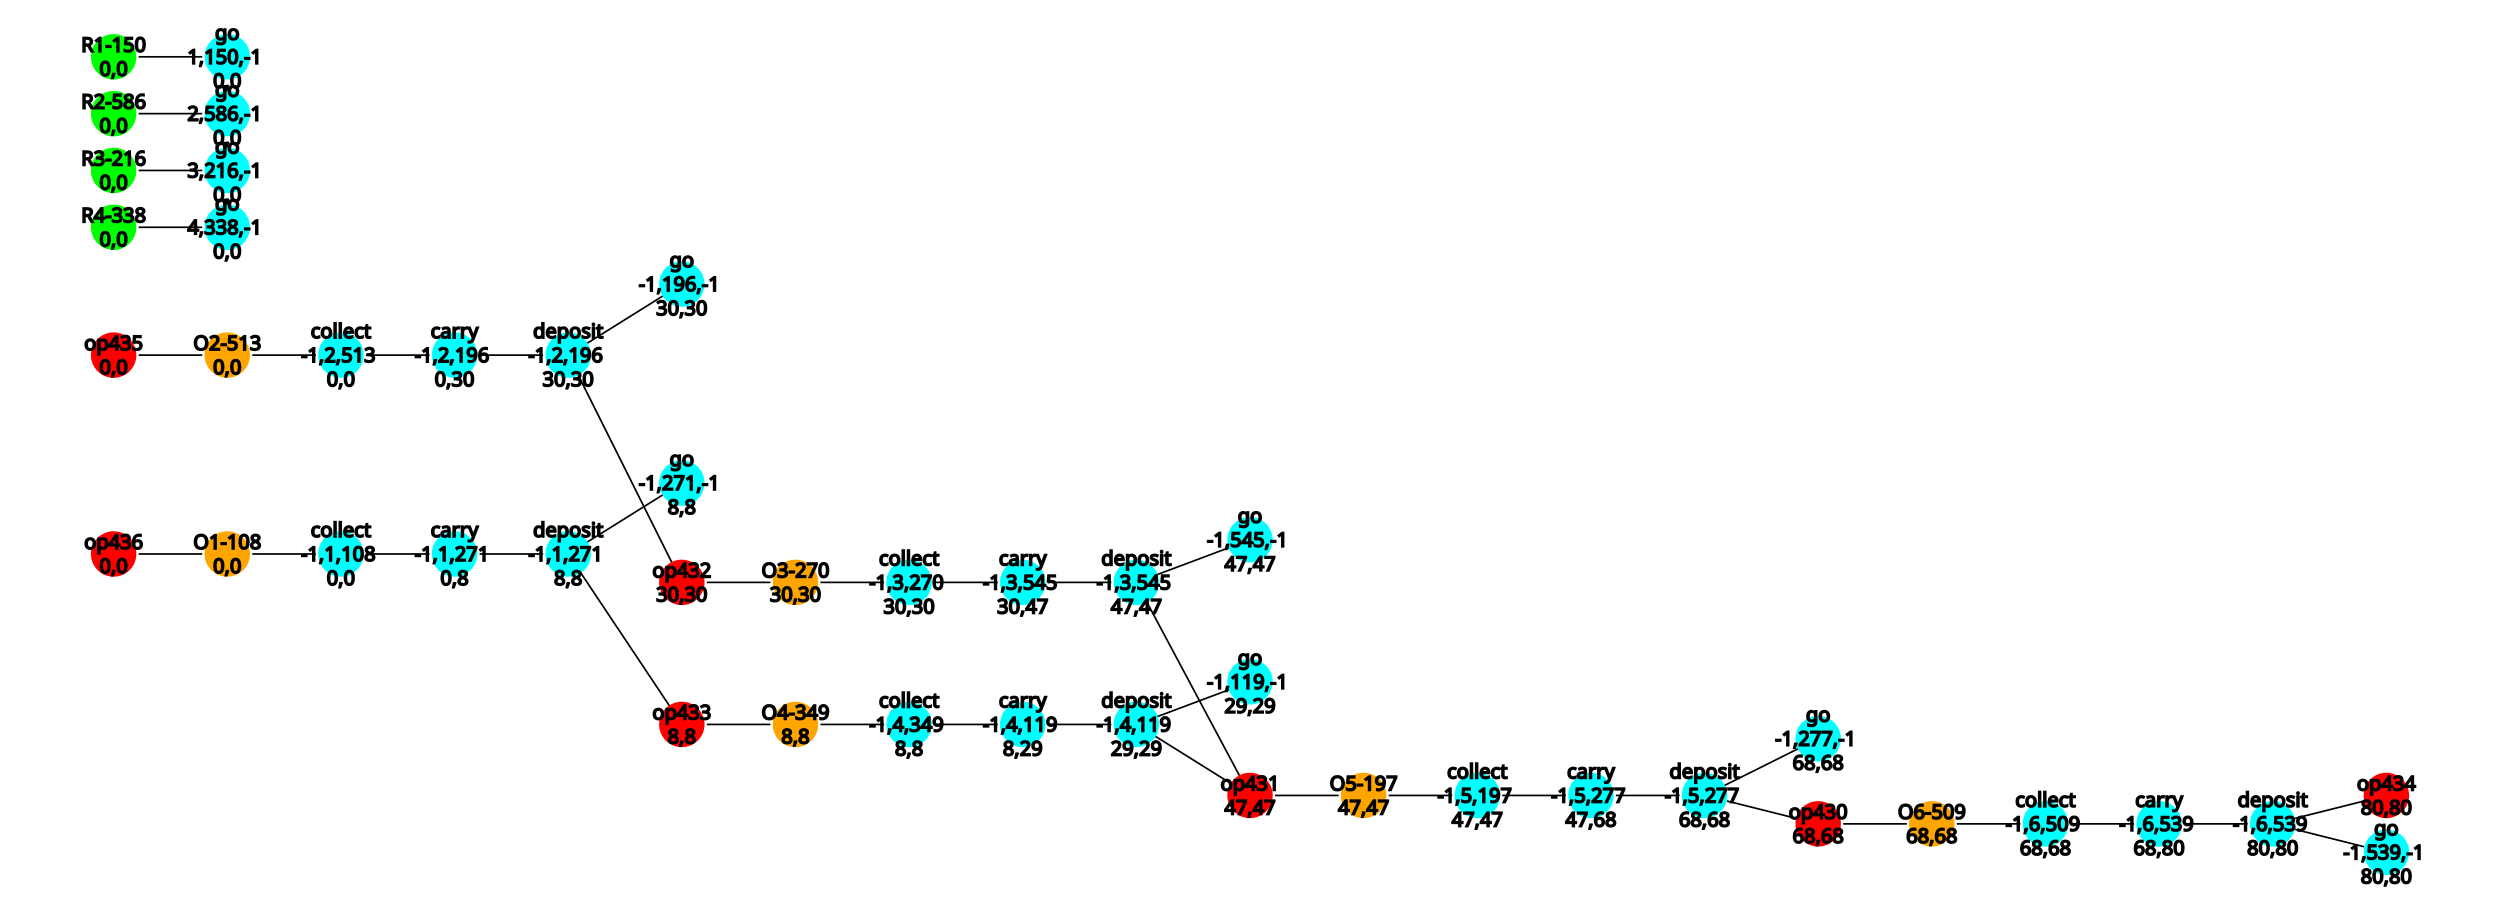
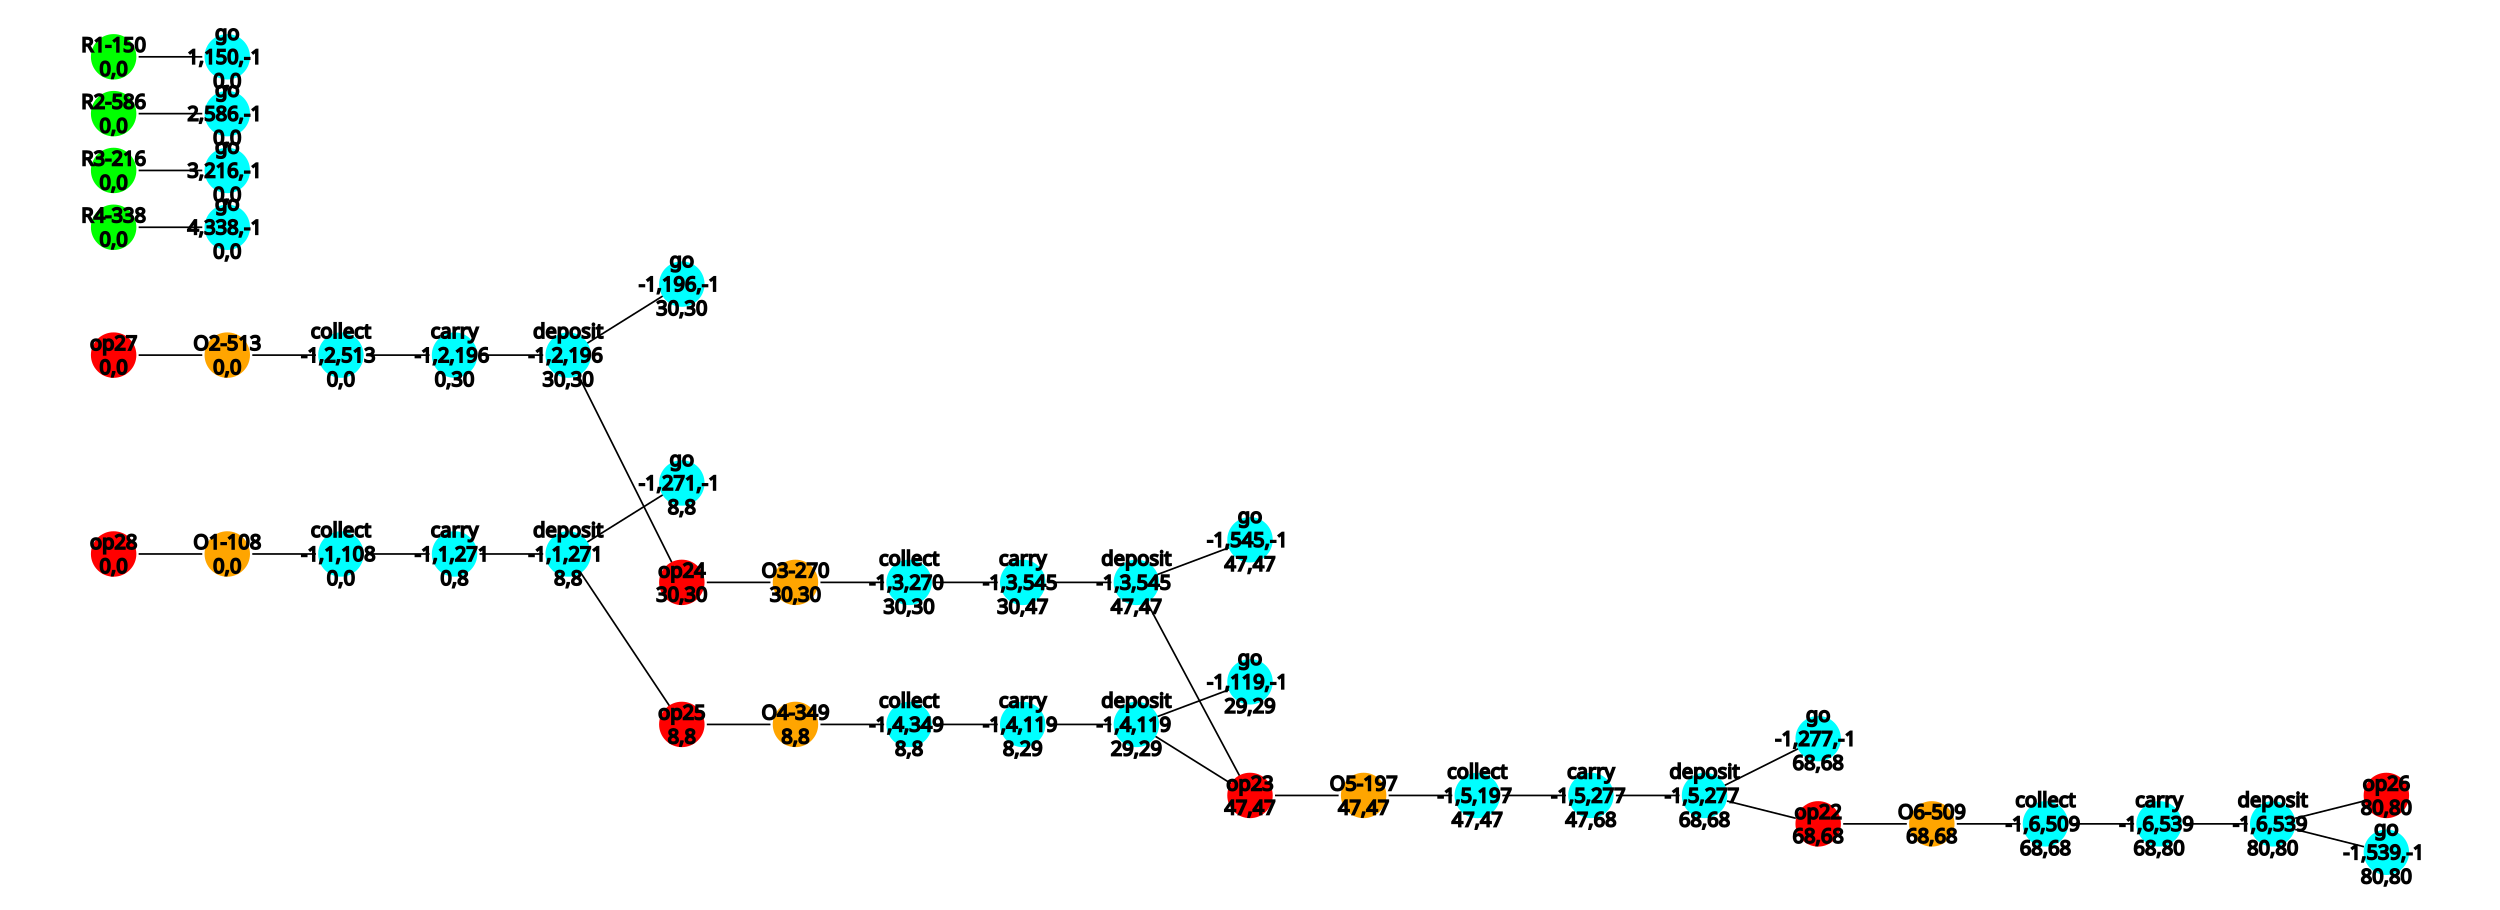
<svg xmlns="http://www.w3.org/2000/svg" version="1.2" width="440mm" height="160mm" viewBox="0 0 440 160" stroke="none" fill="#000000" stroke-width="0.3" font-size="3.88">
  <defs>
    <marker id="arrow" markerWidth="15" markerHeight="7" refX="5" refY="3.5" orient="auto" markerUnits="strokeWidth">
      <path d="M0,0 L15,3.5 L0,7 z" stroke="context-stroke" fill="context-stroke" />
    </marker>
  </defs>
-   <g stroke="#000000" id="img-1469f830-1">
+   <g stroke="#000000" id="img-e1ef25bb-1">
    <g transform="translate(30,97.5)">
      <path fill="none" d="M-5.6,0 L 5.6 0" class="primitive" />
    </g>
    <g transform="translate(30,62.5)">
      <path fill="none" d="M-5.6,0 L 5.6 0" class="primitive" />
    </g>
    <g transform="translate(410,147.5)">
      <path fill="none" d="M-6.06,-1.52 L 6.06 1.52" class="primitive" />
    </g>
    <g transform="translate(410,142.5)">
      <path fill="none" d="M-6.06,1.52 L 6.06 -1.52" class="primitive" />
    </g>
    <g transform="translate(390,145)">
      <path fill="none" d="M-5.6,0 L 5.6 0" class="primitive" />
    </g>
    <g transform="translate(370,145)">
      <path fill="none" d="M-5.6,0 L 5.6 0" class="primitive" />
    </g>
    <g transform="translate(110,91.25)">
      <path fill="none" d="M-7.25,4.53 L 7.25 -4.53" class="primitive" />
    </g>
    <g transform="translate(110,112.5)">
      <path fill="none" d="M-8.61,-12.91 L 8.61 12.91" class="primitive" />
    </g>
    <g transform="translate(90,97.5)">
      <path fill="none" d="M-5.6,0 L 5.6 0" class="primitive" />
    </g>
    <g transform="translate(70,97.5)">
      <path fill="none" d="M-5.6,0 L 5.6 0" class="primitive" />
    </g>
    <g transform="translate(110,56.25)">
      <path fill="none" d="M-7.25,4.53 L 7.25 -4.53" class="primitive" />
    </g>
    <g transform="translate(110,82.5)">
      <path fill="none" d="M-8.93,-17.87 L 8.93 17.87" class="primitive" />
    </g>
    <g transform="translate(90,62.5)">
      <path fill="none" d="M-5.6,0 L 5.6 0" class="primitive" />
    </g>
    <g transform="translate(70,62.5)">
      <path fill="none" d="M-5.6,0 L 5.6 0" class="primitive" />
    </g>
    <g transform="translate(210,123.75)">
      <path fill="none" d="M-6.48,2.43 L 6.48 -2.43" class="primitive" />
    </g>
    <g transform="translate(210,133.75)">
      <path fill="none" d="M-7.25,-4.53 L 7.25 4.53" class="primitive" />
    </g>
    <g transform="translate(190,127.5)">
      <path fill="none" d="M-5.6,0 L 5.6 0" class="primitive" />
    </g>
    <g transform="translate(170,127.5)">
      <path fill="none" d="M-5.6,0 L 5.6 0" class="primitive" />
    </g>
    <g transform="translate(210,98.75)">
      <path fill="none" d="M-6.48,2.43 L 6.48 -2.43" class="primitive" />
    </g>
    <g transform="translate(210,121.25)">
      <path fill="none" d="M-8.87,-16.62 L 8.87 16.62" class="primitive" />
    </g>
    <g transform="translate(190,102.5)">
      <path fill="none" d="M-5.6,0 L 5.6 0" class="primitive" />
    </g>
    <g transform="translate(170,102.5)">
      <path fill="none" d="M-5.6,0 L 5.6 0" class="primitive" />
    </g>
    <g transform="translate(310,135)">
      <path fill="none" d="M-6.89,3.44 L 6.89 -3.44" class="primitive" />
    </g>
    <g transform="translate(310,142.5)">
      <path fill="none" d="M-6.06,-1.52 L 6.06 1.52" class="primitive" />
    </g>
    <g transform="translate(290,140)">
      <path fill="none" d="M-5.6,0 L 5.6 0" class="primitive" />
    </g>
    <g transform="translate(270,140)">
      <path fill="none" d="M-5.6,0 L 5.6 0" class="primitive" />
    </g>
    <g transform="translate(30,40)">
      <path fill="none" d="M-5.6,0 L 5.6 0" class="primitive" />
    </g>
    <g transform="translate(30,30)">
      <path fill="none" d="M-5.6,0 L 5.6 0" class="primitive" />
    </g>
    <g transform="translate(30,20)">
      <path fill="none" d="M-5.6,0 L 5.6 0" class="primitive" />
    </g>
    <g transform="translate(30,10)">
      <path fill="none" d="M-5.6,0 L 5.6 0" class="primitive" />
    </g>
    <g transform="translate(350,145)">
      <path fill="none" d="M-5.6,0 L 5.6 0" class="primitive" />
    </g>
    <g transform="translate(250,140)">
      <path fill="none" d="M-5.6,0 L 5.6 0" class="primitive" />
    </g>
    <g transform="translate(150,127.5)">
      <path fill="none" d="M-5.6,0 L 5.6 0" class="primitive" />
    </g>
    <g transform="translate(150,102.5)">
      <path fill="none" d="M-5.6,0 L 5.6 0" class="primitive" />
    </g>
    <g transform="translate(50,62.5)">
      <path fill="none" d="M-5.6,0 L 5.6 0" class="primitive" />
    </g>
    <g transform="translate(50,97.5)">
      <path fill="none" d="M-5.6,0 L 5.6 0" class="primitive" />
    </g>
    <g transform="translate(130,127.5)">
      <path fill="none" d="M-5.6,0 L 5.6 0" class="primitive" />
    </g>
    <g transform="translate(130,102.5)">
      <path fill="none" d="M-5.6,0 L 5.6 0" class="primitive" />
    </g>
    <g transform="translate(230,140)">
      <path fill="none" d="M-5.6,0 L 5.6 0" class="primitive" />
    </g>
    <g transform="translate(330,145)">
      <path fill="none" d="M-5.6,0 L 5.6 0" class="primitive" />
    </g>
  </g>
-   <g fill="#FF0000" id="img-1469f830-2">
+   <g fill="#FF0000" id="img-e1ef25bb-2">
    <g transform="translate(20,97.5)">
      <circle cx="0" cy="0" r="4" class="primitive" />
    </g>
  </g>
-   <g fill="#FF0000" id="img-1469f830-3">
+   <g fill="#FF0000" id="img-e1ef25bb-3">
    <g transform="translate(20,62.5)">
      <circle cx="0" cy="0" r="4" class="primitive" />
    </g>
  </g>
-   <g fill="#00FFFF" id="img-1469f830-4">
+   <g fill="#00FFFF" id="img-e1ef25bb-4">
    <g transform="translate(420,150)">
      <circle cx="0" cy="0" r="4" class="primitive" />
    </g>
  </g>
-   <g fill="#00FFFF" id="img-1469f830-5">
+   <g fill="#00FFFF" id="img-e1ef25bb-5">
    <g transform="translate(400,145)">
      <circle cx="0" cy="0" r="4" class="primitive" />
    </g>
  </g>
-   <g fill="#00FFFF" id="img-1469f830-6">
+   <g fill="#00FFFF" id="img-e1ef25bb-6">
    <g transform="translate(380,145)">
      <circle cx="0" cy="0" r="4" class="primitive" />
    </g>
  </g>
-   <g fill="#00FFFF" id="img-1469f830-7">
+   <g fill="#00FFFF" id="img-e1ef25bb-7">
    <g transform="translate(360,145)">
      <circle cx="0" cy="0" r="4" class="primitive" />
    </g>
  </g>
-   <g fill="#00FFFF" id="img-1469f830-8">
+   <g fill="#00FFFF" id="img-e1ef25bb-8">
    <g transform="translate(120,85)">
      <circle cx="0" cy="0" r="4" class="primitive" />
    </g>
  </g>
-   <g fill="#00FFFF" id="img-1469f830-9">
+   <g fill="#00FFFF" id="img-e1ef25bb-9">
    <g transform="translate(100,97.5)">
      <circle cx="0" cy="0" r="4" class="primitive" />
    </g>
  </g>
-   <g fill="#00FFFF" id="img-1469f830-10">
+   <g fill="#00FFFF" id="img-e1ef25bb-10">
    <g transform="translate(80,97.5)">
      <circle cx="0" cy="0" r="4" class="primitive" />
    </g>
  </g>
-   <g fill="#00FFFF" id="img-1469f830-11">
+   <g fill="#00FFFF" id="img-e1ef25bb-11">
    <g transform="translate(60,97.5)">
      <circle cx="0" cy="0" r="4" class="primitive" />
    </g>
  </g>
-   <g fill="#00FFFF" id="img-1469f830-12">
+   <g fill="#00FFFF" id="img-e1ef25bb-12">
    <g transform="translate(120,50)">
      <circle cx="0" cy="0" r="4" class="primitive" />
    </g>
  </g>
-   <g fill="#00FFFF" id="img-1469f830-13">
+   <g fill="#00FFFF" id="img-e1ef25bb-13">
    <g transform="translate(100,62.5)">
      <circle cx="0" cy="0" r="4" class="primitive" />
    </g>
  </g>
-   <g fill="#00FFFF" id="img-1469f830-14">
+   <g fill="#00FFFF" id="img-e1ef25bb-14">
    <g transform="translate(80,62.5)">
      <circle cx="0" cy="0" r="4" class="primitive" />
    </g>
  </g>
-   <g fill="#00FFFF" id="img-1469f830-15">
+   <g fill="#00FFFF" id="img-e1ef25bb-15">
    <g transform="translate(60,62.5)">
      <circle cx="0" cy="0" r="4" class="primitive" />
    </g>
  </g>
-   <g fill="#00FFFF" id="img-1469f830-16">
+   <g fill="#00FFFF" id="img-e1ef25bb-16">
    <g transform="translate(220,120)">
      <circle cx="0" cy="0" r="4" class="primitive" />
    </g>
  </g>
-   <g fill="#00FFFF" id="img-1469f830-17">
+   <g fill="#00FFFF" id="img-e1ef25bb-17">
    <g transform="translate(200,127.5)">
      <circle cx="0" cy="0" r="4" class="primitive" />
    </g>
  </g>
-   <g fill="#00FFFF" id="img-1469f830-18">
+   <g fill="#00FFFF" id="img-e1ef25bb-18">
    <g transform="translate(180,127.5)">
      <circle cx="0" cy="0" r="4" class="primitive" />
    </g>
  </g>
-   <g fill="#00FFFF" id="img-1469f830-19">
+   <g fill="#00FFFF" id="img-e1ef25bb-19">
    <g transform="translate(160,127.5)">
      <circle cx="0" cy="0" r="4" class="primitive" />
    </g>
  </g>
-   <g fill="#00FFFF" id="img-1469f830-20">
+   <g fill="#00FFFF" id="img-e1ef25bb-20">
    <g transform="translate(220,95)">
      <circle cx="0" cy="0" r="4" class="primitive" />
    </g>
  </g>
-   <g fill="#00FFFF" id="img-1469f830-21">
+   <g fill="#00FFFF" id="img-e1ef25bb-21">
    <g transform="translate(200,102.5)">
      <circle cx="0" cy="0" r="4" class="primitive" />
    </g>
  </g>
-   <g fill="#00FFFF" id="img-1469f830-22">
+   <g fill="#00FFFF" id="img-e1ef25bb-22">
    <g transform="translate(180,102.5)">
      <circle cx="0" cy="0" r="4" class="primitive" />
    </g>
  </g>
-   <g fill="#00FFFF" id="img-1469f830-23">
+   <g fill="#00FFFF" id="img-e1ef25bb-23">
    <g transform="translate(160,102.5)">
      <circle cx="0" cy="0" r="4" class="primitive" />
    </g>
  </g>
-   <g fill="#00FFFF" id="img-1469f830-24">
+   <g fill="#00FFFF" id="img-e1ef25bb-24">
    <g transform="translate(320,130)">
      <circle cx="0" cy="0" r="4" class="primitive" />
    </g>
  </g>
-   <g fill="#00FFFF" id="img-1469f830-25">
+   <g fill="#00FFFF" id="img-e1ef25bb-25">
    <g transform="translate(300,140)">
      <circle cx="0" cy="0" r="4" class="primitive" />
    </g>
  </g>
-   <g fill="#00FFFF" id="img-1469f830-26">
+   <g fill="#00FFFF" id="img-e1ef25bb-26">
    <g transform="translate(280,140)">
      <circle cx="0" cy="0" r="4" class="primitive" />
    </g>
  </g>
-   <g fill="#00FFFF" id="img-1469f830-27">
+   <g fill="#00FFFF" id="img-e1ef25bb-27">
    <g transform="translate(260,140)">
      <circle cx="0" cy="0" r="4" class="primitive" />
    </g>
  </g>
-   <g fill="#00FFFF" id="img-1469f830-28">
+   <g fill="#00FFFF" id="img-e1ef25bb-28">
    <g transform="translate(40,40)">
      <circle cx="0" cy="0" r="4" class="primitive" />
    </g>
  </g>
-   <g fill="#00FF00" id="img-1469f830-29">
+   <g fill="#00FF00" id="img-e1ef25bb-29">
    <g transform="translate(20,40)">
      <circle cx="0" cy="0" r="4" class="primitive" />
    </g>
  </g>
-   <g fill="#00FFFF" id="img-1469f830-30">
+   <g fill="#00FFFF" id="img-e1ef25bb-30">
    <g transform="translate(40,30)">
      <circle cx="0" cy="0" r="4" class="primitive" />
    </g>
  </g>
-   <g fill="#00FF00" id="img-1469f830-31">
+   <g fill="#00FF00" id="img-e1ef25bb-31">
    <g transform="translate(20,30)">
      <circle cx="0" cy="0" r="4" class="primitive" />
    </g>
  </g>
-   <g fill="#00FFFF" id="img-1469f830-32">
+   <g fill="#00FFFF" id="img-e1ef25bb-32">
    <g transform="translate(40,20)">
      <circle cx="0" cy="0" r="4" class="primitive" />
    </g>
  </g>
-   <g fill="#00FF00" id="img-1469f830-33">
+   <g fill="#00FF00" id="img-e1ef25bb-33">
    <g transform="translate(20,20)">
      <circle cx="0" cy="0" r="4" class="primitive" />
    </g>
  </g>
-   <g fill="#00FFFF" id="img-1469f830-34">
+   <g fill="#00FFFF" id="img-e1ef25bb-34">
    <g transform="translate(40,10)">
      <circle cx="0" cy="0" r="4" class="primitive" />
    </g>
  </g>
-   <g fill="#00FF00" id="img-1469f830-35">
+   <g fill="#00FF00" id="img-e1ef25bb-35">
    <g transform="translate(20,10)">
      <circle cx="0" cy="0" r="4" class="primitive" />
    </g>
  </g>
-   <g fill="#FFA500" id="img-1469f830-36">
+   <g fill="#FFA500" id="img-e1ef25bb-36">
    <g transform="translate(340,145)">
      <circle cx="0" cy="0" r="4" class="primitive" />
    </g>
  </g>
-   <g fill="#FFA500" id="img-1469f830-37">
+   <g fill="#FFA500" id="img-e1ef25bb-37">
    <g transform="translate(240,140)">
      <circle cx="0" cy="0" r="4" class="primitive" />
    </g>
  </g>
-   <g fill="#FFA500" id="img-1469f830-38">
+   <g fill="#FFA500" id="img-e1ef25bb-38">
    <g transform="translate(140,127.5)">
      <circle cx="0" cy="0" r="4" class="primitive" />
    </g>
  </g>
-   <g fill="#FFA500" id="img-1469f830-39">
+   <g fill="#FFA500" id="img-e1ef25bb-39">
    <g transform="translate(140,102.5)">
      <circle cx="0" cy="0" r="4" class="primitive" />
    </g>
  </g>
-   <g fill="#FFA500" id="img-1469f830-40">
+   <g fill="#FFA500" id="img-e1ef25bb-40">
    <g transform="translate(40,62.5)">
      <circle cx="0" cy="0" r="4" class="primitive" />
    </g>
  </g>
-   <g fill="#FFA500" id="img-1469f830-41">
+   <g fill="#FFA500" id="img-e1ef25bb-41">
    <g transform="translate(40,97.5)">
      <circle cx="0" cy="0" r="4" class="primitive" />
    </g>
  </g>
-   <g fill="#FF0000" id="img-1469f830-42">
+   <g fill="#FF0000" id="img-e1ef25bb-42">
    <g transform="translate(420,140)">
      <circle cx="0" cy="0" r="4" class="primitive" />
    </g>
  </g>
-   <g fill="#FF0000" id="img-1469f830-43">
+   <g fill="#FF0000" id="img-e1ef25bb-43">
    <g transform="translate(120,127.5)">
      <circle cx="0" cy="0" r="4" class="primitive" />
    </g>
  </g>
-   <g fill="#FF0000" id="img-1469f830-44">
+   <g fill="#FF0000" id="img-e1ef25bb-44">
    <g transform="translate(120,102.5)">
      <circle cx="0" cy="0" r="4" class="primitive" />
    </g>
  </g>
-   <g fill="#FF0000" id="img-1469f830-45">
+   <g fill="#FF0000" id="img-e1ef25bb-45">
    <g transform="translate(220,140)">
      <circle cx="0" cy="0" r="4" class="primitive" />
    </g>
  </g>
-   <g fill="#FF0000" id="img-1469f830-46">
+   <g fill="#FF0000" id="img-e1ef25bb-46">
    <g transform="translate(320,145)">
      <circle cx="0" cy="0" r="4" class="primitive" />
    </g>
  </g>
-   <g font-family="futura" font-size="3.53" stroke="#000000" id="img-1469f830-47">
+   <g font-family="futura" font-size="3.53" stroke="#000000" id="img-e1ef25bb-47">
    <g transform="translate(20,97.5)">
      <g class="primitive">
-         <text text-anchor="middle" dy="-0.25em">op436<tspan x="0" dy="1.2em">0,0</tspan>
+         <text text-anchor="middle" dy="-0.25em">op28<tspan x="0" dy="1.2em">0,0</tspan>
        </text>
      </g>
    </g>
    <g transform="translate(20,62.5)">
      <g class="primitive">
-         <text text-anchor="middle" dy="-0.25em">op435<tspan x="0" dy="1.2em">0,0</tspan>
+         <text text-anchor="middle" dy="-0.25em">op27<tspan x="0" dy="1.2em">0,0</tspan>
        </text>
      </g>
    </g>
    <g transform="translate(420,150)">
      <g class="primitive">
        <text text-anchor="middle" dy="-0.85em">go<tspan x="0" dy="1.2em">-1,539,-1</tspan>
          <tspan x="0" dy="1.2em">80,80</tspan>
        </text>
      </g>
    </g>
    <g transform="translate(400,145)">
      <g class="primitive">
        <text text-anchor="middle" dy="-0.85em">deposit<tspan x="0" dy="1.2em">-1,6,539</tspan>
          <tspan x="0" dy="1.2em">80,80</tspan>
        </text>
      </g>
    </g>
    <g transform="translate(380,145)">
      <g class="primitive">
        <text text-anchor="middle" dy="-0.85em">carry<tspan x="0" dy="1.2em">-1,6,539</tspan>
          <tspan x="0" dy="1.2em">68,80</tspan>
        </text>
      </g>
    </g>
    <g transform="translate(360,145)">
      <g class="primitive">
        <text text-anchor="middle" dy="-0.85em">collect<tspan x="0" dy="1.2em">-1,6,509</tspan>
          <tspan x="0" dy="1.2em">68,68</tspan>
        </text>
      </g>
    </g>
    <g transform="translate(120,85)">
      <g class="primitive">
        <text text-anchor="middle" dy="-0.85em">go<tspan x="0" dy="1.2em">-1,271,-1</tspan>
          <tspan x="0" dy="1.2em">8,8</tspan>
        </text>
      </g>
    </g>
    <g transform="translate(100,97.5)">
      <g class="primitive">
        <text text-anchor="middle" dy="-0.85em">deposit<tspan x="0" dy="1.2em">-1,1,271</tspan>
          <tspan x="0" dy="1.2em">8,8</tspan>
        </text>
      </g>
    </g>
    <g transform="translate(80,97.5)">
      <g class="primitive">
        <text text-anchor="middle" dy="-0.85em">carry<tspan x="0" dy="1.2em">-1,1,271</tspan>
          <tspan x="0" dy="1.2em">0,8</tspan>
        </text>
      </g>
    </g>
    <g transform="translate(60,97.5)">
      <g class="primitive">
        <text text-anchor="middle" dy="-0.85em">collect<tspan x="0" dy="1.2em">-1,1,108</tspan>
          <tspan x="0" dy="1.2em">0,0</tspan>
        </text>
      </g>
    </g>
    <g transform="translate(120,50)">
      <g class="primitive">
        <text text-anchor="middle" dy="-0.85em">go<tspan x="0" dy="1.2em">-1,196,-1</tspan>
          <tspan x="0" dy="1.2em">30,30</tspan>
        </text>
      </g>
    </g>
    <g transform="translate(100,62.5)">
      <g class="primitive">
        <text text-anchor="middle" dy="-0.85em">deposit<tspan x="0" dy="1.2em">-1,2,196</tspan>
          <tspan x="0" dy="1.2em">30,30</tspan>
        </text>
      </g>
    </g>
    <g transform="translate(80,62.5)">
      <g class="primitive">
        <text text-anchor="middle" dy="-0.85em">carry<tspan x="0" dy="1.2em">-1,2,196</tspan>
          <tspan x="0" dy="1.2em">0,30</tspan>
        </text>
      </g>
    </g>
    <g transform="translate(60,62.5)">
      <g class="primitive">
        <text text-anchor="middle" dy="-0.85em">collect<tspan x="0" dy="1.2em">-1,2,513</tspan>
          <tspan x="0" dy="1.2em">0,0</tspan>
        </text>
      </g>
    </g>
    <g transform="translate(220,120)">
      <g class="primitive">
        <text text-anchor="middle" dy="-0.85em">go<tspan x="0" dy="1.2em">-1,119,-1</tspan>
          <tspan x="0" dy="1.2em">29,29</tspan>
        </text>
      </g>
    </g>
    <g transform="translate(200,127.5)">
      <g class="primitive">
        <text text-anchor="middle" dy="-0.85em">deposit<tspan x="0" dy="1.2em">-1,4,119</tspan>
          <tspan x="0" dy="1.2em">29,29</tspan>
        </text>
      </g>
    </g>
    <g transform="translate(180,127.5)">
      <g class="primitive">
        <text text-anchor="middle" dy="-0.85em">carry<tspan x="0" dy="1.2em">-1,4,119</tspan>
          <tspan x="0" dy="1.2em">8,29</tspan>
        </text>
      </g>
    </g>
    <g transform="translate(160,127.5)">
      <g class="primitive">
        <text text-anchor="middle" dy="-0.85em">collect<tspan x="0" dy="1.2em">-1,4,349</tspan>
          <tspan x="0" dy="1.2em">8,8</tspan>
        </text>
      </g>
    </g>
    <g transform="translate(220,95)">
      <g class="primitive">
        <text text-anchor="middle" dy="-0.85em">go<tspan x="0" dy="1.2em">-1,545,-1</tspan>
          <tspan x="0" dy="1.2em">47,47</tspan>
        </text>
      </g>
    </g>
    <g transform="translate(200,102.5)">
      <g class="primitive">
        <text text-anchor="middle" dy="-0.85em">deposit<tspan x="0" dy="1.2em">-1,3,545</tspan>
          <tspan x="0" dy="1.2em">47,47</tspan>
        </text>
      </g>
    </g>
    <g transform="translate(180,102.5)">
      <g class="primitive">
        <text text-anchor="middle" dy="-0.85em">carry<tspan x="0" dy="1.2em">-1,3,545</tspan>
          <tspan x="0" dy="1.2em">30,47</tspan>
        </text>
      </g>
    </g>
    <g transform="translate(160,102.5)">
      <g class="primitive">
        <text text-anchor="middle" dy="-0.85em">collect<tspan x="0" dy="1.2em">-1,3,270</tspan>
          <tspan x="0" dy="1.2em">30,30</tspan>
        </text>
      </g>
    </g>
    <g transform="translate(320,130)">
      <g class="primitive">
        <text text-anchor="middle" dy="-0.85em">go<tspan x="0" dy="1.2em">-1,277,-1</tspan>
          <tspan x="0" dy="1.2em">68,68</tspan>
        </text>
      </g>
    </g>
    <g transform="translate(300,140)">
      <g class="primitive">
        <text text-anchor="middle" dy="-0.85em">deposit<tspan x="0" dy="1.2em">-1,5,277</tspan>
          <tspan x="0" dy="1.2em">68,68</tspan>
        </text>
      </g>
    </g>
    <g transform="translate(280,140)">
      <g class="primitive">
        <text text-anchor="middle" dy="-0.85em">carry<tspan x="0" dy="1.2em">-1,5,277</tspan>
          <tspan x="0" dy="1.2em">47,68</tspan>
        </text>
      </g>
    </g>
    <g transform="translate(260,140)">
      <g class="primitive">
        <text text-anchor="middle" dy="-0.85em">collect<tspan x="0" dy="1.2em">-1,5,197</tspan>
          <tspan x="0" dy="1.2em">47,47</tspan>
        </text>
      </g>
    </g>
    <g transform="translate(40,40)">
      <g class="primitive">
        <text text-anchor="middle" dy="-0.85em">go<tspan x="0" dy="1.2em">4,338,-1</tspan>
          <tspan x="0" dy="1.2em">0,0</tspan>
        </text>
      </g>
    </g>
    <g transform="translate(20,40)">
      <g class="primitive">
        <text text-anchor="middle" dy="-0.25em">R4-338<tspan x="0" dy="1.2em">0,0</tspan>
        </text>
      </g>
    </g>
    <g transform="translate(40,30)">
      <g class="primitive">
        <text text-anchor="middle" dy="-0.85em">go<tspan x="0" dy="1.2em">3,216,-1</tspan>
          <tspan x="0" dy="1.2em">0,0</tspan>
        </text>
      </g>
    </g>
    <g transform="translate(20,30)">
      <g class="primitive">
        <text text-anchor="middle" dy="-0.25em">R3-216<tspan x="0" dy="1.2em">0,0</tspan>
        </text>
      </g>
    </g>
    <g transform="translate(40,20)">
      <g class="primitive">
        <text text-anchor="middle" dy="-0.85em">go<tspan x="0" dy="1.2em">2,586,-1</tspan>
          <tspan x="0" dy="1.2em">0,0</tspan>
        </text>
      </g>
    </g>
    <g transform="translate(20,20)">
      <g class="primitive">
        <text text-anchor="middle" dy="-0.25em">R2-586<tspan x="0" dy="1.2em">0,0</tspan>
        </text>
      </g>
    </g>
    <g transform="translate(40,10)">
      <g class="primitive">
        <text text-anchor="middle" dy="-0.85em">go<tspan x="0" dy="1.2em">1,150,-1</tspan>
          <tspan x="0" dy="1.2em">0,0</tspan>
        </text>
      </g>
    </g>
    <g transform="translate(20,10)">
      <g class="primitive">
        <text text-anchor="middle" dy="-0.25em">R1-150<tspan x="0" dy="1.2em">0,0</tspan>
        </text>
      </g>
    </g>
    <g transform="translate(340,145)">
      <g class="primitive">
        <text text-anchor="middle" dy="-0.25em">O6-509<tspan x="0" dy="1.2em">68,68</tspan>
        </text>
      </g>
    </g>
    <g transform="translate(240,140)">
      <g class="primitive">
        <text text-anchor="middle" dy="-0.25em">O5-197<tspan x="0" dy="1.2em">47,47</tspan>
        </text>
      </g>
    </g>
    <g transform="translate(140,127.5)">
      <g class="primitive">
        <text text-anchor="middle" dy="-0.25em">O4-349<tspan x="0" dy="1.2em">8,8</tspan>
        </text>
      </g>
    </g>
    <g transform="translate(140,102.5)">
      <g class="primitive">
        <text text-anchor="middle" dy="-0.25em">O3-270<tspan x="0" dy="1.2em">30,30</tspan>
        </text>
      </g>
    </g>
    <g transform="translate(40,62.5)">
      <g class="primitive">
        <text text-anchor="middle" dy="-0.25em">O2-513<tspan x="0" dy="1.2em">0,0</tspan>
        </text>
      </g>
    </g>
    <g transform="translate(40,97.5)">
      <g class="primitive">
        <text text-anchor="middle" dy="-0.25em">O1-108<tspan x="0" dy="1.2em">0,0</tspan>
        </text>
      </g>
    </g>
    <g transform="translate(420,140)">
      <g class="primitive">
-         <text text-anchor="middle" dy="-0.25em">op434<tspan x="0" dy="1.2em">80,80</tspan>
+         <text text-anchor="middle" dy="-0.25em">op26<tspan x="0" dy="1.2em">80,80</tspan>
        </text>
      </g>
    </g>
    <g transform="translate(120,127.5)">
      <g class="primitive">
-         <text text-anchor="middle" dy="-0.25em">op433<tspan x="0" dy="1.2em">8,8</tspan>
+         <text text-anchor="middle" dy="-0.25em">op25<tspan x="0" dy="1.2em">8,8</tspan>
        </text>
      </g>
    </g>
    <g transform="translate(120,102.5)">
      <g class="primitive">
-         <text text-anchor="middle" dy="-0.25em">op432<tspan x="0" dy="1.2em">30,30</tspan>
+         <text text-anchor="middle" dy="-0.25em">op24<tspan x="0" dy="1.2em">30,30</tspan>
        </text>
      </g>
    </g>
    <g transform="translate(220,140)">
      <g class="primitive">
-         <text text-anchor="middle" dy="-0.25em">op431<tspan x="0" dy="1.2em">47,47</tspan>
+         <text text-anchor="middle" dy="-0.25em">op23<tspan x="0" dy="1.2em">47,47</tspan>
        </text>
      </g>
    </g>
    <g transform="translate(320,145)">
      <g class="primitive">
-         <text text-anchor="middle" dy="-0.25em">op430<tspan x="0" dy="1.2em">68,68</tspan>
+         <text text-anchor="middle" dy="-0.25em">op22<tspan x="0" dy="1.2em">68,68</tspan>
        </text>
      </g>
    </g>
  </g>
</svg>
